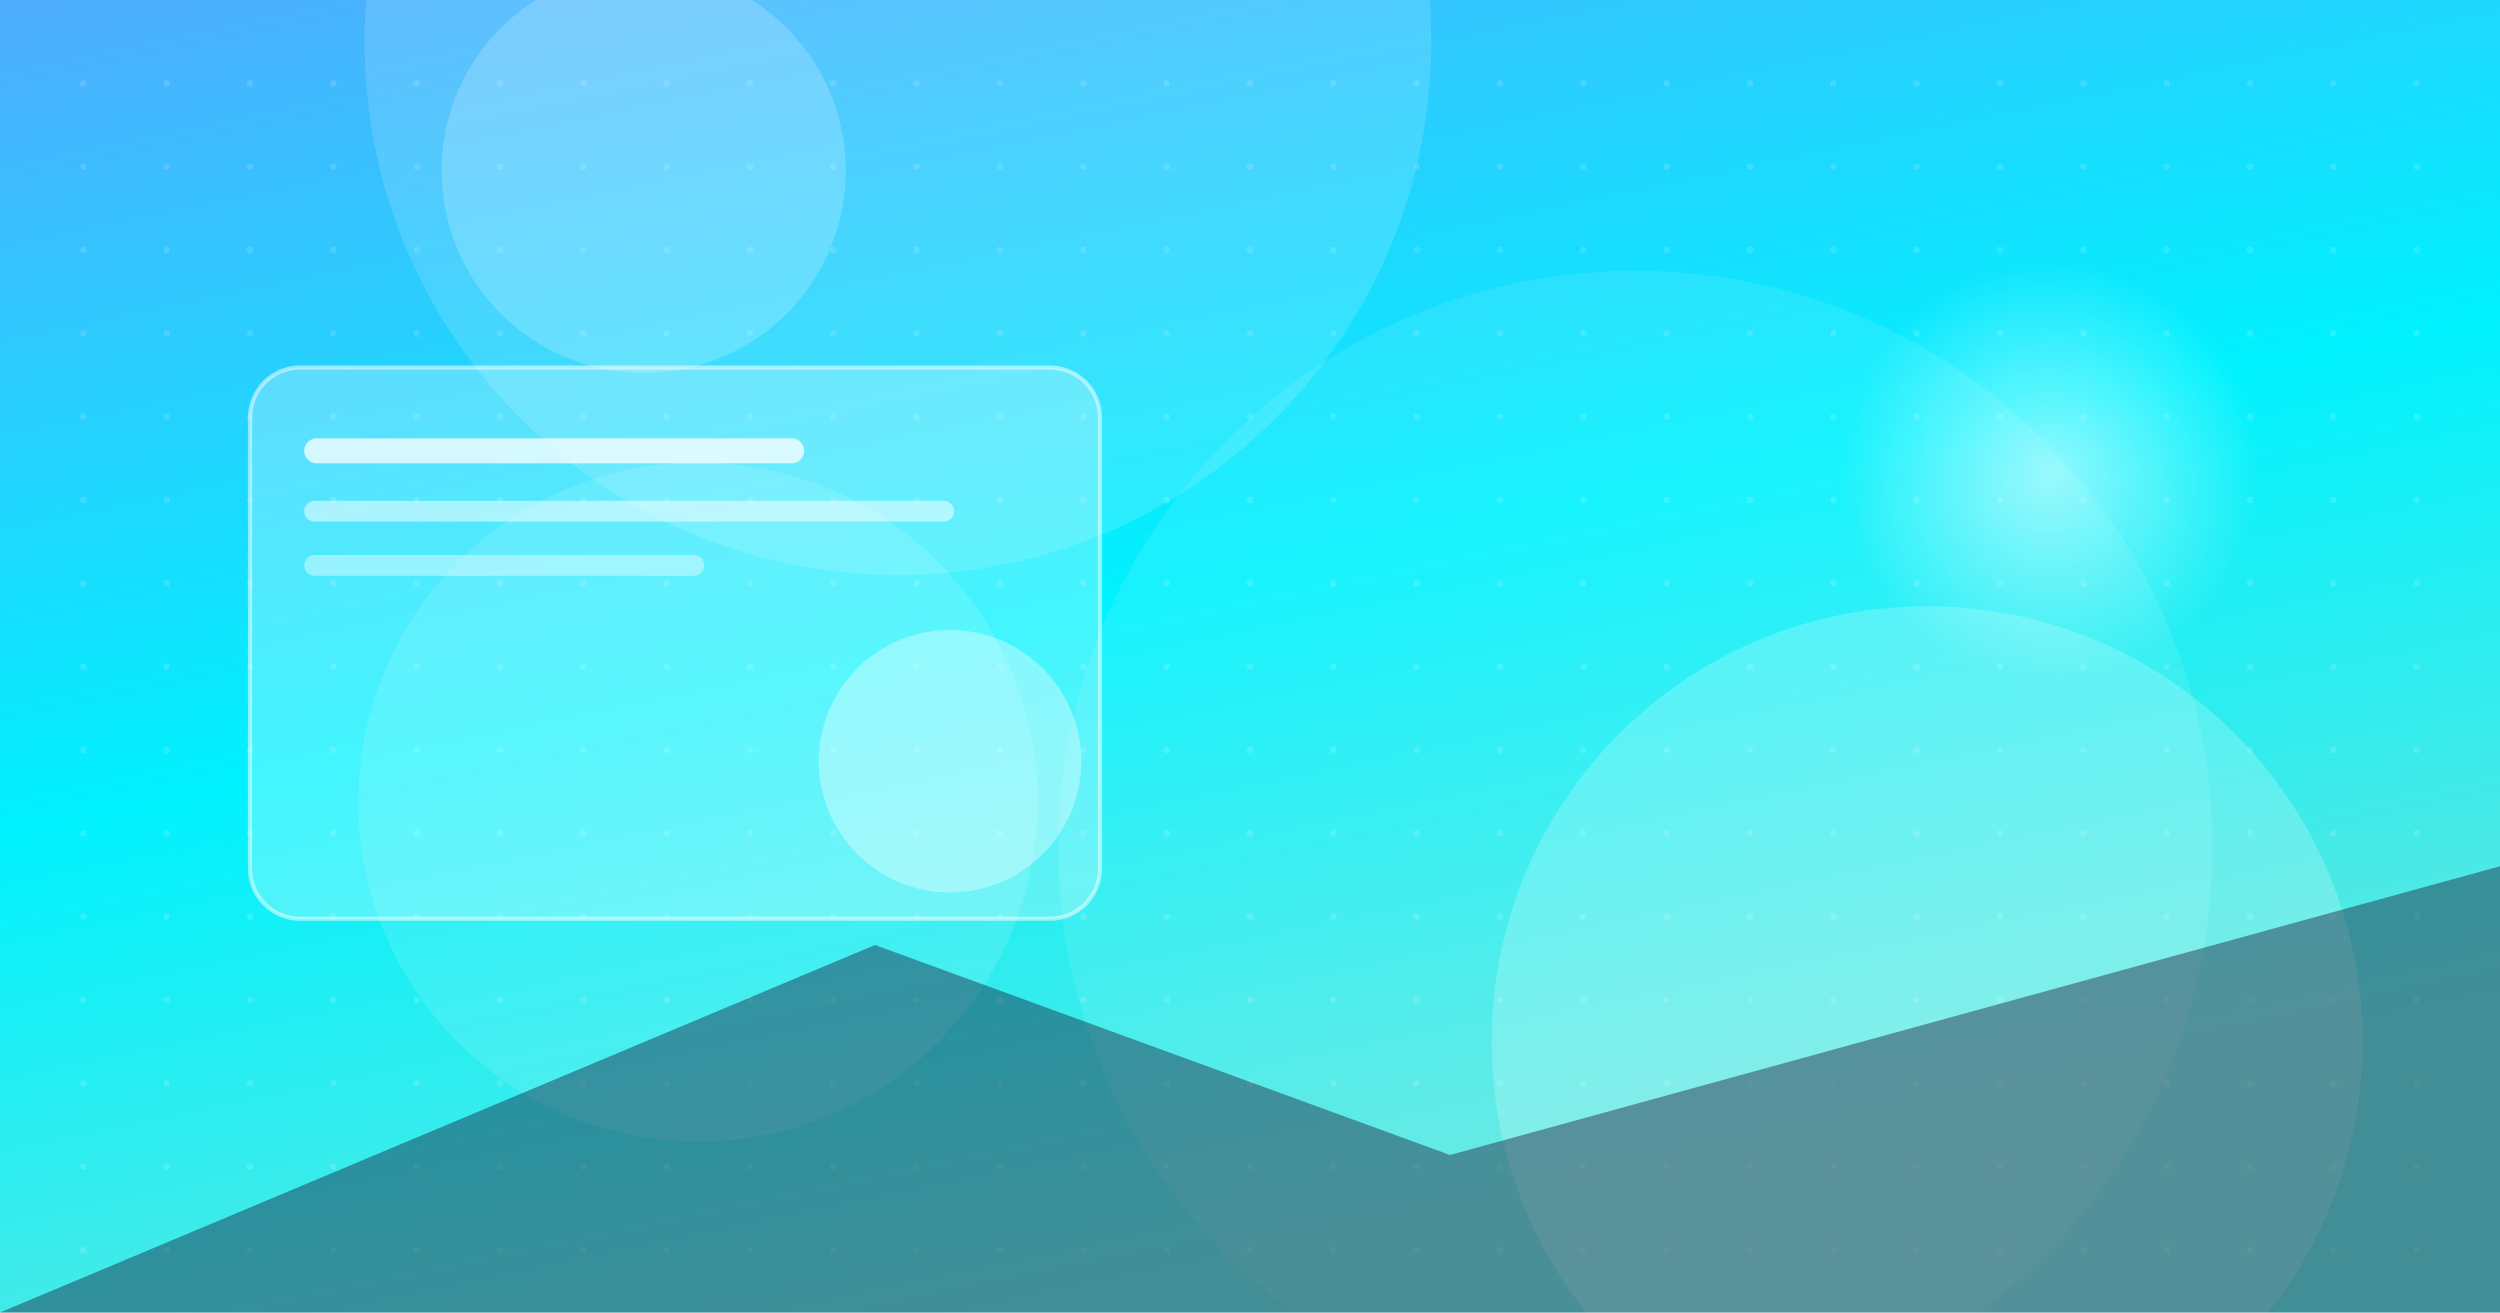
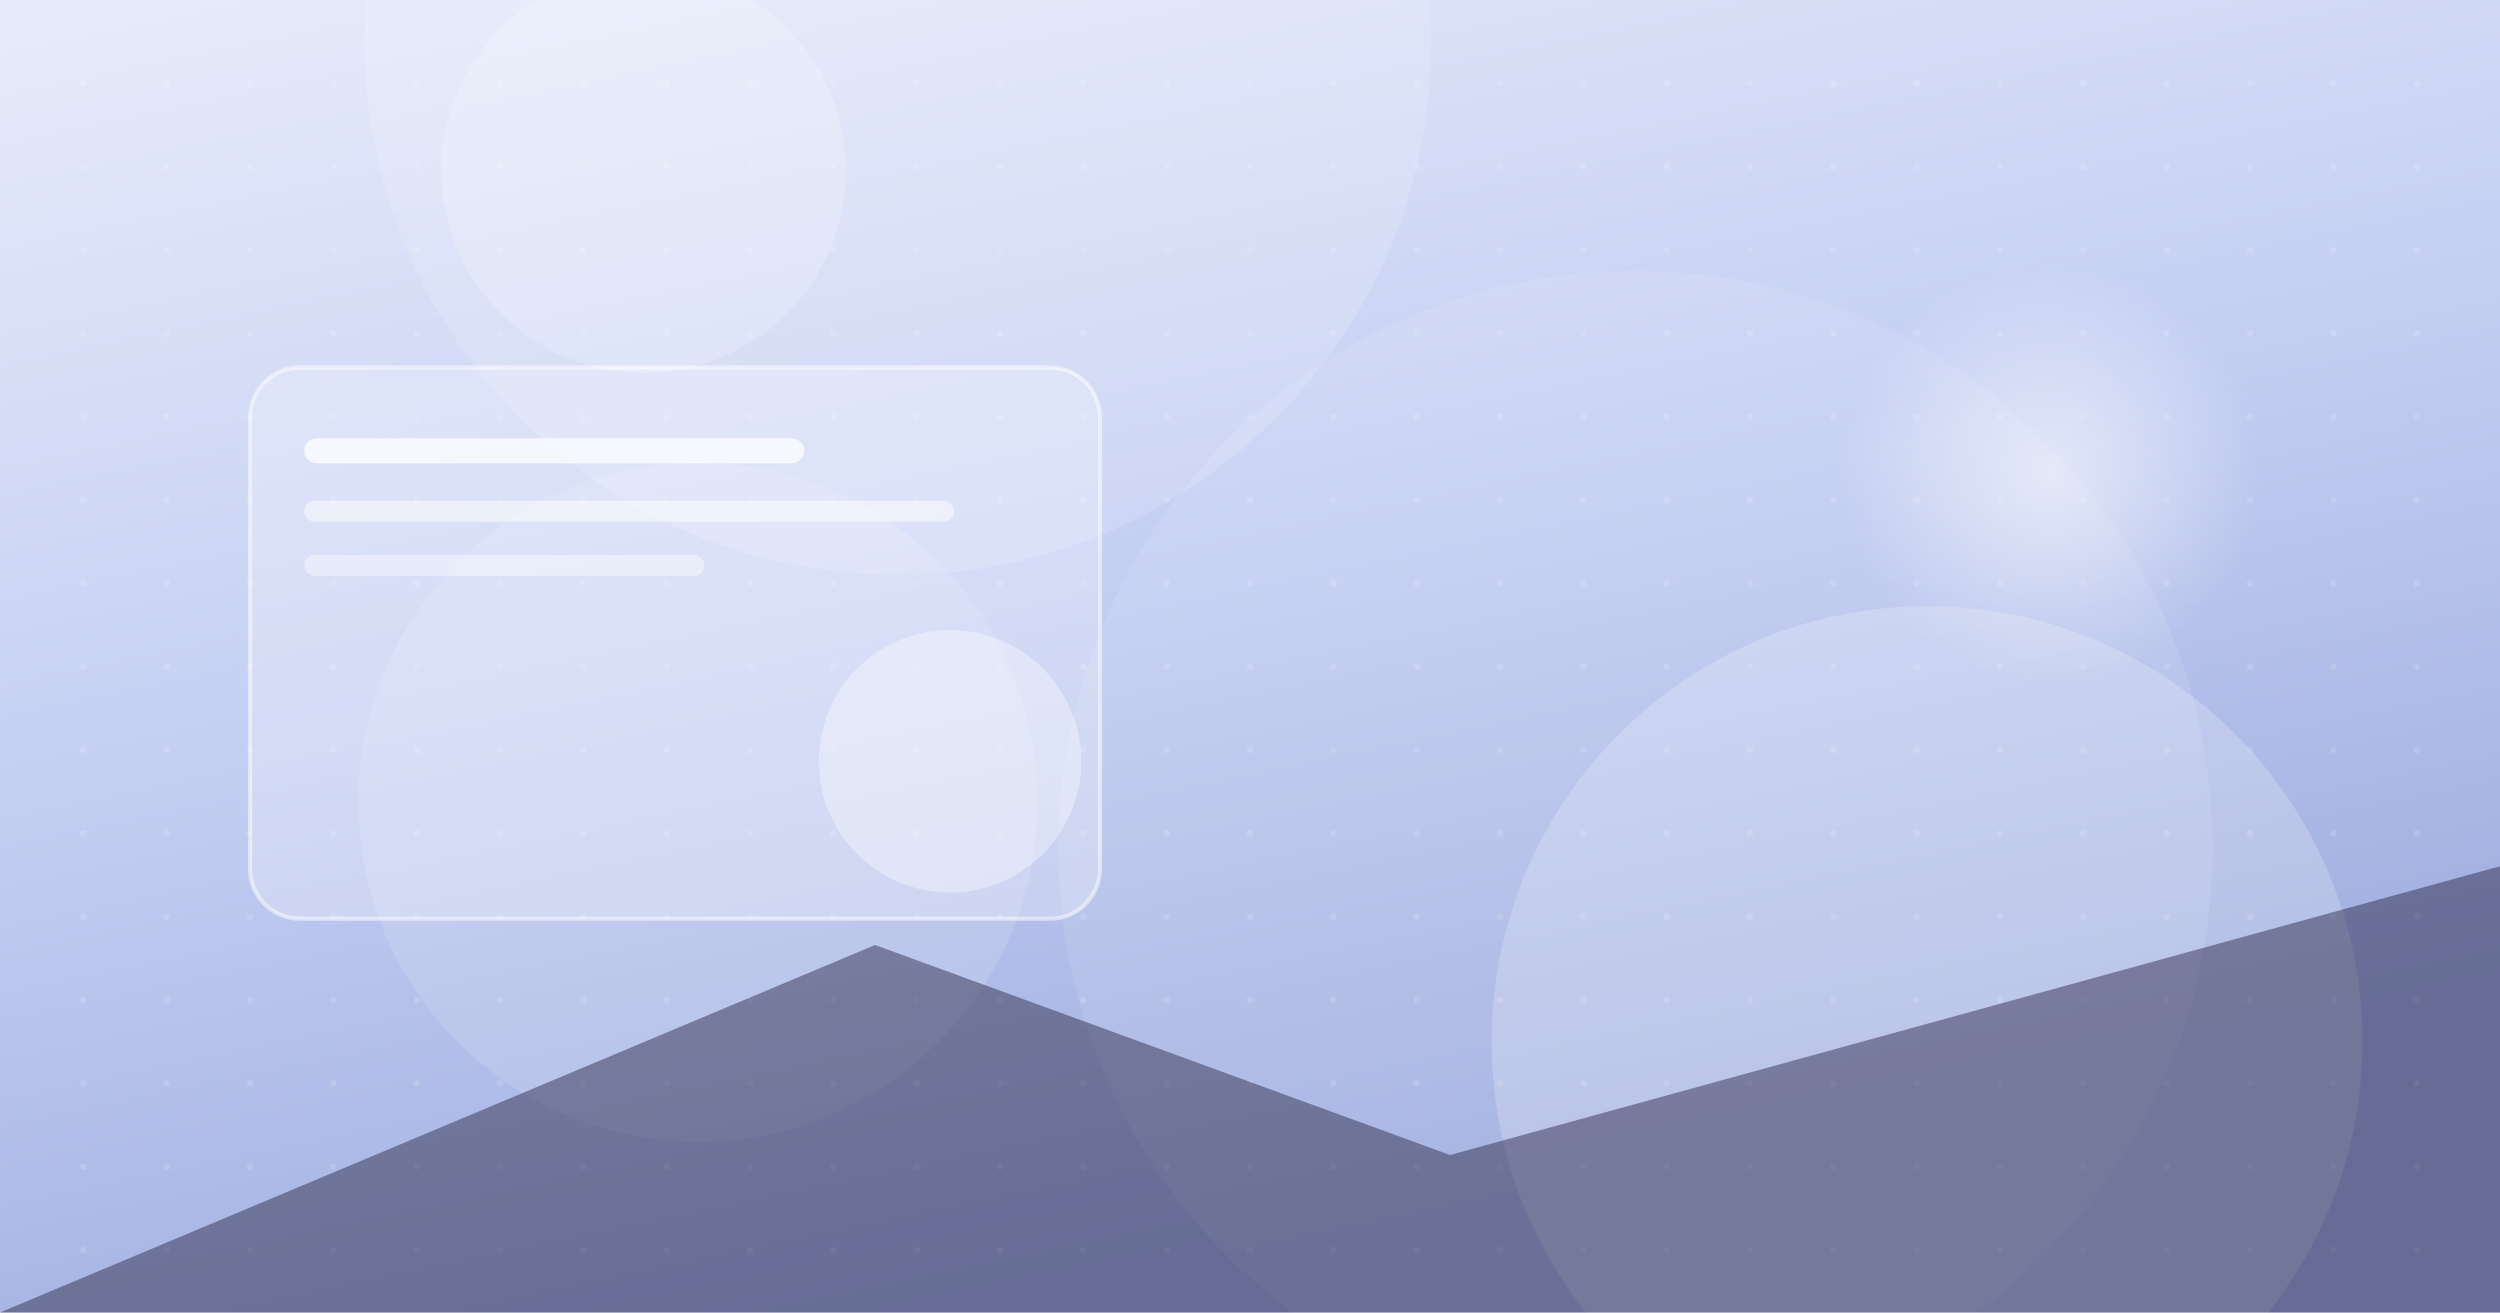
<svg xmlns="http://www.w3.org/2000/svg" viewBox="0 0 1200 630" width="1200" height="630" role="img">
  <defs>
    <linearGradient id="sky" x1="0" y1="0" x2="0.4" y2="1">
-       <stop offset="0%" stop-color="#4facfe" />
-       <stop offset="55%" stop-color="#00f2fe" />
-       <stop offset="100%" stop-color="#5ee7df" />
+       <stop offset="0%" stop-color="#e8ecfa" />
+       <stop offset="55%" stop-color="#c2cdf2" />
+       <stop offset="100%" stop-color="#9fadde" />
    </linearGradient>
    <linearGradient id="night" x1="0" y1="0" x2="0.6" y2="1">
      <stop offset="0%" stop-color="#1b1a45" />
      <stop offset="55%" stop-color="#2c2566" />
      <stop offset="100%" stop-color="#101433" />
    </linearGradient>
    <linearGradient id="tunnel" x1="0" y1="0" x2="0" y2="1">
      <stop offset="0%" stop-color="#3a3564" />
      <stop offset="100%" stop-color="#15132e" />
    </linearGradient>
    <linearGradient id="warm" x1="0" y1="0" x2="0.5" y2="1">
-       <stop offset="0%" stop-color="#4facfe" />
-       <stop offset="100%" stop-color="#5ee7df" />
+       <stop offset="0%" stop-color="#e8ecfa" />
+       <stop offset="100%" stop-color="#9fadde" />
    </linearGradient>
    <linearGradient id="mist" x1="0" y1="0" x2="0.3" y2="1">
-       <stop offset="0%" stop-color="#00f2fe" />
-       <stop offset="100%" stop-color="#5ee7df" />
+       <stop offset="0%" stop-color="#c2cdf2" />
+       <stop offset="100%" stop-color="#9fadde" />
    </linearGradient>
    <radialGradient id="glow" cx="50%" cy="50%">
      <stop offset="0%" stop-color="#ffffff" stop-opacity="0.55" />
      <stop offset="100%" stop-color="#ffffff" stop-opacity="0" />
    </radialGradient>
  </defs>
  <rect width="1200" height="630" fill="url(#sky)" />
  <circle cx="431" cy="20" r="256" fill="rgba(255,255,255,0.14)" />
  <circle cx="785" cy="407" r="277" fill="rgba(255,255,255,0.09)" />
  <circle cx="925" cy="500" r="209" fill="rgba(255,255,255,0.20)" />
  <circle cx="335" cy="385" r="163" fill="rgba(255,255,255,0.12)" />
  <circle cx="309" cy="82" r="97" fill="rgba(255,255,255,0.19)" />
  <circle cx="40" cy="40" r="1.6" fill="rgba(255,255,255,0.14)" />
  <circle cx="40" cy="80" r="1.6" fill="rgba(255,255,255,0.14)" />
  <circle cx="40" cy="120" r="1.6" fill="rgba(255,255,255,0.14)" />
  <circle cx="40" cy="160" r="1.6" fill="rgba(255,255,255,0.14)" />
  <circle cx="40" cy="200" r="1.6" fill="rgba(255,255,255,0.14)" />
  <circle cx="40" cy="240" r="1.6" fill="rgba(255,255,255,0.14)" />
  <circle cx="40" cy="280" r="1.6" fill="rgba(255,255,255,0.14)" />
  <circle cx="40" cy="320" r="1.6" fill="rgba(255,255,255,0.14)" />
  <circle cx="40" cy="360" r="1.6" fill="rgba(255,255,255,0.14)" />
  <circle cx="40" cy="400" r="1.6" fill="rgba(255,255,255,0.14)" />
  <circle cx="40" cy="440" r="1.6" fill="rgba(255,255,255,0.14)" />
  <circle cx="40" cy="480" r="1.6" fill="rgba(255,255,255,0.14)" />
  <circle cx="40" cy="520" r="1.6" fill="rgba(255,255,255,0.14)" />
  <circle cx="40" cy="560" r="1.6" fill="rgba(255,255,255,0.14)" />
  <circle cx="40" cy="600" r="1.6" fill="rgba(255,255,255,0.14)" />
  <circle cx="80" cy="40" r="1.6" fill="rgba(255,255,255,0.14)" />
  <circle cx="80" cy="80" r="1.6" fill="rgba(255,255,255,0.14)" />
  <circle cx="80" cy="120" r="1.6" fill="rgba(255,255,255,0.14)" />
  <circle cx="80" cy="160" r="1.6" fill="rgba(255,255,255,0.14)" />
  <circle cx="80" cy="200" r="1.6" fill="rgba(255,255,255,0.14)" />
  <circle cx="80" cy="240" r="1.6" fill="rgba(255,255,255,0.14)" />
  <circle cx="80" cy="280" r="1.6" fill="rgba(255,255,255,0.14)" />
  <circle cx="80" cy="320" r="1.6" fill="rgba(255,255,255,0.14)" />
  <circle cx="80" cy="360" r="1.6" fill="rgba(255,255,255,0.14)" />
  <circle cx="80" cy="400" r="1.6" fill="rgba(255,255,255,0.14)" />
  <circle cx="80" cy="440" r="1.6" fill="rgba(255,255,255,0.14)" />
  <circle cx="80" cy="480" r="1.6" fill="rgba(255,255,255,0.14)" />
  <circle cx="80" cy="520" r="1.6" fill="rgba(255,255,255,0.14)" />
  <circle cx="80" cy="560" r="1.6" fill="rgba(255,255,255,0.14)" />
  <circle cx="80" cy="600" r="1.6" fill="rgba(255,255,255,0.14)" />
  <circle cx="120" cy="40" r="1.6" fill="rgba(255,255,255,0.14)" />
  <circle cx="120" cy="80" r="1.6" fill="rgba(255,255,255,0.14)" />
  <circle cx="120" cy="120" r="1.6" fill="rgba(255,255,255,0.14)" />
  <circle cx="120" cy="160" r="1.6" fill="rgba(255,255,255,0.14)" />
  <circle cx="120" cy="200" r="1.6" fill="rgba(255,255,255,0.14)" />
  <circle cx="120" cy="240" r="1.6" fill="rgba(255,255,255,0.14)" />
  <circle cx="120" cy="280" r="1.6" fill="rgba(255,255,255,0.14)" />
  <circle cx="120" cy="320" r="1.6" fill="rgba(255,255,255,0.14)" />
  <circle cx="120" cy="360" r="1.6" fill="rgba(255,255,255,0.14)" />
  <circle cx="120" cy="400" r="1.6" fill="rgba(255,255,255,0.14)" />
  <circle cx="120" cy="440" r="1.6" fill="rgba(255,255,255,0.14)" />
  <circle cx="120" cy="480" r="1.6" fill="rgba(255,255,255,0.14)" />
  <circle cx="120" cy="520" r="1.6" fill="rgba(255,255,255,0.14)" />
  <circle cx="120" cy="560" r="1.6" fill="rgba(255,255,255,0.14)" />
  <circle cx="120" cy="600" r="1.6" fill="rgba(255,255,255,0.14)" />
  <circle cx="160" cy="40" r="1.6" fill="rgba(255,255,255,0.14)" />
  <circle cx="160" cy="80" r="1.6" fill="rgba(255,255,255,0.14)" />
  <circle cx="160" cy="120" r="1.6" fill="rgba(255,255,255,0.14)" />
  <circle cx="160" cy="160" r="1.6" fill="rgba(255,255,255,0.14)" />
  <circle cx="160" cy="200" r="1.6" fill="rgba(255,255,255,0.14)" />
  <circle cx="160" cy="240" r="1.6" fill="rgba(255,255,255,0.14)" />
  <circle cx="160" cy="280" r="1.6" fill="rgba(255,255,255,0.14)" />
  <circle cx="160" cy="320" r="1.6" fill="rgba(255,255,255,0.14)" />
  <circle cx="160" cy="360" r="1.6" fill="rgba(255,255,255,0.14)" />
  <circle cx="160" cy="400" r="1.6" fill="rgba(255,255,255,0.14)" />
  <circle cx="160" cy="440" r="1.6" fill="rgba(255,255,255,0.14)" />
  <circle cx="160" cy="480" r="1.6" fill="rgba(255,255,255,0.14)" />
  <circle cx="160" cy="520" r="1.6" fill="rgba(255,255,255,0.14)" />
  <circle cx="160" cy="560" r="1.6" fill="rgba(255,255,255,0.14)" />
  <circle cx="160" cy="600" r="1.6" fill="rgba(255,255,255,0.14)" />
  <circle cx="200" cy="40" r="1.6" fill="rgba(255,255,255,0.14)" />
  <circle cx="200" cy="80" r="1.6" fill="rgba(255,255,255,0.14)" />
  <circle cx="200" cy="120" r="1.6" fill="rgba(255,255,255,0.14)" />
  <circle cx="200" cy="160" r="1.6" fill="rgba(255,255,255,0.14)" />
  <circle cx="200" cy="200" r="1.6" fill="rgba(255,255,255,0.14)" />
  <circle cx="200" cy="240" r="1.6" fill="rgba(255,255,255,0.14)" />
  <circle cx="200" cy="280" r="1.6" fill="rgba(255,255,255,0.14)" />
  <circle cx="200" cy="320" r="1.6" fill="rgba(255,255,255,0.14)" />
  <circle cx="200" cy="360" r="1.6" fill="rgba(255,255,255,0.14)" />
  <circle cx="200" cy="400" r="1.6" fill="rgba(255,255,255,0.14)" />
  <circle cx="200" cy="440" r="1.6" fill="rgba(255,255,255,0.14)" />
  <circle cx="200" cy="480" r="1.6" fill="rgba(255,255,255,0.14)" />
  <circle cx="200" cy="520" r="1.6" fill="rgba(255,255,255,0.14)" />
  <circle cx="200" cy="560" r="1.6" fill="rgba(255,255,255,0.14)" />
  <circle cx="200" cy="600" r="1.6" fill="rgba(255,255,255,0.14)" />
  <circle cx="240" cy="40" r="1.6" fill="rgba(255,255,255,0.14)" />
  <circle cx="240" cy="80" r="1.6" fill="rgba(255,255,255,0.14)" />
  <circle cx="240" cy="120" r="1.6" fill="rgba(255,255,255,0.14)" />
  <circle cx="240" cy="160" r="1.6" fill="rgba(255,255,255,0.14)" />
  <circle cx="240" cy="200" r="1.6" fill="rgba(255,255,255,0.14)" />
  <circle cx="240" cy="240" r="1.6" fill="rgba(255,255,255,0.14)" />
  <circle cx="240" cy="280" r="1.6" fill="rgba(255,255,255,0.14)" />
  <circle cx="240" cy="320" r="1.6" fill="rgba(255,255,255,0.14)" />
  <circle cx="240" cy="360" r="1.6" fill="rgba(255,255,255,0.14)" />
  <circle cx="240" cy="400" r="1.6" fill="rgba(255,255,255,0.14)" />
  <circle cx="240" cy="440" r="1.6" fill="rgba(255,255,255,0.14)" />
  <circle cx="240" cy="480" r="1.6" fill="rgba(255,255,255,0.14)" />
  <circle cx="240" cy="520" r="1.6" fill="rgba(255,255,255,0.14)" />
  <circle cx="240" cy="560" r="1.6" fill="rgba(255,255,255,0.14)" />
  <circle cx="240" cy="600" r="1.6" fill="rgba(255,255,255,0.14)" />
  <circle cx="280" cy="40" r="1.6" fill="rgba(255,255,255,0.14)" />
  <circle cx="280" cy="80" r="1.6" fill="rgba(255,255,255,0.14)" />
  <circle cx="280" cy="120" r="1.6" fill="rgba(255,255,255,0.14)" />
  <circle cx="280" cy="160" r="1.6" fill="rgba(255,255,255,0.14)" />
  <circle cx="280" cy="200" r="1.6" fill="rgba(255,255,255,0.14)" />
  <circle cx="280" cy="240" r="1.6" fill="rgba(255,255,255,0.14)" />
  <circle cx="280" cy="280" r="1.6" fill="rgba(255,255,255,0.14)" />
  <circle cx="280" cy="320" r="1.6" fill="rgba(255,255,255,0.14)" />
  <circle cx="280" cy="360" r="1.6" fill="rgba(255,255,255,0.14)" />
  <circle cx="280" cy="400" r="1.6" fill="rgba(255,255,255,0.14)" />
  <circle cx="280" cy="440" r="1.6" fill="rgba(255,255,255,0.14)" />
  <circle cx="280" cy="480" r="1.6" fill="rgba(255,255,255,0.14)" />
  <circle cx="280" cy="520" r="1.6" fill="rgba(255,255,255,0.14)" />
  <circle cx="280" cy="560" r="1.6" fill="rgba(255,255,255,0.14)" />
  <circle cx="280" cy="600" r="1.6" fill="rgba(255,255,255,0.14)" />
  <circle cx="320" cy="40" r="1.6" fill="rgba(255,255,255,0.14)" />
  <circle cx="320" cy="80" r="1.6" fill="rgba(255,255,255,0.14)" />
  <circle cx="320" cy="120" r="1.6" fill="rgba(255,255,255,0.14)" />
  <circle cx="320" cy="160" r="1.6" fill="rgba(255,255,255,0.14)" />
  <circle cx="320" cy="200" r="1.6" fill="rgba(255,255,255,0.14)" />
  <circle cx="320" cy="240" r="1.6" fill="rgba(255,255,255,0.14)" />
  <circle cx="320" cy="280" r="1.6" fill="rgba(255,255,255,0.14)" />
  <circle cx="320" cy="320" r="1.6" fill="rgba(255,255,255,0.14)" />
  <circle cx="320" cy="360" r="1.6" fill="rgba(255,255,255,0.14)" />
  <circle cx="320" cy="400" r="1.6" fill="rgba(255,255,255,0.14)" />
  <circle cx="320" cy="440" r="1.6" fill="rgba(255,255,255,0.14)" />
  <circle cx="320" cy="480" r="1.6" fill="rgba(255,255,255,0.14)" />
  <circle cx="320" cy="520" r="1.6" fill="rgba(255,255,255,0.14)" />
  <circle cx="320" cy="560" r="1.6" fill="rgba(255,255,255,0.14)" />
  <circle cx="320" cy="600" r="1.6" fill="rgba(255,255,255,0.14)" />
  <circle cx="360" cy="40" r="1.6" fill="rgba(255,255,255,0.14)" />
  <circle cx="360" cy="80" r="1.6" fill="rgba(255,255,255,0.14)" />
  <circle cx="360" cy="120" r="1.6" fill="rgba(255,255,255,0.14)" />
  <circle cx="360" cy="160" r="1.6" fill="rgba(255,255,255,0.14)" />
  <circle cx="360" cy="200" r="1.6" fill="rgba(255,255,255,0.14)" />
  <circle cx="360" cy="240" r="1.6" fill="rgba(255,255,255,0.14)" />
  <circle cx="360" cy="280" r="1.6" fill="rgba(255,255,255,0.14)" />
  <circle cx="360" cy="320" r="1.6" fill="rgba(255,255,255,0.14)" />
  <circle cx="360" cy="360" r="1.6" fill="rgba(255,255,255,0.14)" />
  <circle cx="360" cy="400" r="1.6" fill="rgba(255,255,255,0.14)" />
  <circle cx="360" cy="440" r="1.6" fill="rgba(255,255,255,0.14)" />
  <circle cx="360" cy="480" r="1.6" fill="rgba(255,255,255,0.14)" />
  <circle cx="360" cy="520" r="1.6" fill="rgba(255,255,255,0.14)" />
  <circle cx="360" cy="560" r="1.6" fill="rgba(255,255,255,0.14)" />
  <circle cx="360" cy="600" r="1.6" fill="rgba(255,255,255,0.14)" />
  <circle cx="400" cy="40" r="1.6" fill="rgba(255,255,255,0.14)" />
  <circle cx="400" cy="80" r="1.6" fill="rgba(255,255,255,0.14)" />
  <circle cx="400" cy="120" r="1.6" fill="rgba(255,255,255,0.14)" />
  <circle cx="400" cy="160" r="1.6" fill="rgba(255,255,255,0.14)" />
  <circle cx="400" cy="200" r="1.6" fill="rgba(255,255,255,0.14)" />
  <circle cx="400" cy="240" r="1.6" fill="rgba(255,255,255,0.14)" />
  <circle cx="400" cy="280" r="1.6" fill="rgba(255,255,255,0.14)" />
  <circle cx="400" cy="320" r="1.6" fill="rgba(255,255,255,0.14)" />
  <circle cx="400" cy="360" r="1.6" fill="rgba(255,255,255,0.14)" />
  <circle cx="400" cy="400" r="1.6" fill="rgba(255,255,255,0.14)" />
  <circle cx="400" cy="440" r="1.6" fill="rgba(255,255,255,0.14)" />
  <circle cx="400" cy="480" r="1.6" fill="rgba(255,255,255,0.14)" />
  <circle cx="400" cy="520" r="1.6" fill="rgba(255,255,255,0.14)" />
  <circle cx="400" cy="560" r="1.6" fill="rgba(255,255,255,0.14)" />
  <circle cx="400" cy="600" r="1.6" fill="rgba(255,255,255,0.14)" />
  <circle cx="440" cy="40" r="1.6" fill="rgba(255,255,255,0.14)" />
  <circle cx="440" cy="80" r="1.6" fill="rgba(255,255,255,0.14)" />
  <circle cx="440" cy="120" r="1.6" fill="rgba(255,255,255,0.14)" />
  <circle cx="440" cy="160" r="1.6" fill="rgba(255,255,255,0.14)" />
  <circle cx="440" cy="200" r="1.6" fill="rgba(255,255,255,0.14)" />
  <circle cx="440" cy="240" r="1.6" fill="rgba(255,255,255,0.14)" />
  <circle cx="440" cy="280" r="1.6" fill="rgba(255,255,255,0.14)" />
  <circle cx="440" cy="320" r="1.6" fill="rgba(255,255,255,0.14)" />
  <circle cx="440" cy="360" r="1.6" fill="rgba(255,255,255,0.14)" />
  <circle cx="440" cy="400" r="1.6" fill="rgba(255,255,255,0.14)" />
  <circle cx="440" cy="440" r="1.6" fill="rgba(255,255,255,0.14)" />
  <circle cx="440" cy="480" r="1.6" fill="rgba(255,255,255,0.14)" />
  <circle cx="440" cy="520" r="1.6" fill="rgba(255,255,255,0.14)" />
  <circle cx="440" cy="560" r="1.6" fill="rgba(255,255,255,0.14)" />
  <circle cx="440" cy="600" r="1.6" fill="rgba(255,255,255,0.14)" />
  <circle cx="480" cy="40" r="1.6" fill="rgba(255,255,255,0.14)" />
  <circle cx="480" cy="80" r="1.6" fill="rgba(255,255,255,0.14)" />
  <circle cx="480" cy="120" r="1.6" fill="rgba(255,255,255,0.14)" />
  <circle cx="480" cy="160" r="1.6" fill="rgba(255,255,255,0.14)" />
  <circle cx="480" cy="200" r="1.6" fill="rgba(255,255,255,0.14)" />
  <circle cx="480" cy="240" r="1.6" fill="rgba(255,255,255,0.14)" />
  <circle cx="480" cy="280" r="1.6" fill="rgba(255,255,255,0.14)" />
  <circle cx="480" cy="320" r="1.6" fill="rgba(255,255,255,0.14)" />
  <circle cx="480" cy="360" r="1.6" fill="rgba(255,255,255,0.14)" />
  <circle cx="480" cy="400" r="1.6" fill="rgba(255,255,255,0.14)" />
  <circle cx="480" cy="440" r="1.6" fill="rgba(255,255,255,0.14)" />
  <circle cx="480" cy="480" r="1.6" fill="rgba(255,255,255,0.14)" />
  <circle cx="480" cy="520" r="1.6" fill="rgba(255,255,255,0.14)" />
  <circle cx="480" cy="560" r="1.6" fill="rgba(255,255,255,0.14)" />
  <circle cx="480" cy="600" r="1.6" fill="rgba(255,255,255,0.14)" />
  <circle cx="520" cy="40" r="1.6" fill="rgba(255,255,255,0.14)" />
  <circle cx="520" cy="80" r="1.6" fill="rgba(255,255,255,0.14)" />
  <circle cx="520" cy="120" r="1.6" fill="rgba(255,255,255,0.14)" />
  <circle cx="520" cy="160" r="1.6" fill="rgba(255,255,255,0.14)" />
  <circle cx="520" cy="200" r="1.6" fill="rgba(255,255,255,0.14)" />
  <circle cx="520" cy="240" r="1.6" fill="rgba(255,255,255,0.14)" />
  <circle cx="520" cy="280" r="1.6" fill="rgba(255,255,255,0.14)" />
  <circle cx="520" cy="320" r="1.6" fill="rgba(255,255,255,0.14)" />
  <circle cx="520" cy="360" r="1.6" fill="rgba(255,255,255,0.14)" />
  <circle cx="520" cy="400" r="1.6" fill="rgba(255,255,255,0.14)" />
  <circle cx="520" cy="440" r="1.6" fill="rgba(255,255,255,0.14)" />
  <circle cx="520" cy="480" r="1.6" fill="rgba(255,255,255,0.14)" />
  <circle cx="520" cy="520" r="1.6" fill="rgba(255,255,255,0.14)" />
  <circle cx="520" cy="560" r="1.6" fill="rgba(255,255,255,0.14)" />
  <circle cx="520" cy="600" r="1.6" fill="rgba(255,255,255,0.14)" />
  <circle cx="560" cy="40" r="1.6" fill="rgba(255,255,255,0.14)" />
  <circle cx="560" cy="80" r="1.6" fill="rgba(255,255,255,0.14)" />
  <circle cx="560" cy="120" r="1.6" fill="rgba(255,255,255,0.14)" />
  <circle cx="560" cy="160" r="1.6" fill="rgba(255,255,255,0.14)" />
  <circle cx="560" cy="200" r="1.6" fill="rgba(255,255,255,0.14)" />
  <circle cx="560" cy="240" r="1.6" fill="rgba(255,255,255,0.14)" />
  <circle cx="560" cy="280" r="1.6" fill="rgba(255,255,255,0.14)" />
  <circle cx="560" cy="320" r="1.6" fill="rgba(255,255,255,0.14)" />
  <circle cx="560" cy="360" r="1.6" fill="rgba(255,255,255,0.14)" />
  <circle cx="560" cy="400" r="1.6" fill="rgba(255,255,255,0.14)" />
  <circle cx="560" cy="440" r="1.6" fill="rgba(255,255,255,0.14)" />
  <circle cx="560" cy="480" r="1.6" fill="rgba(255,255,255,0.14)" />
  <circle cx="560" cy="520" r="1.6" fill="rgba(255,255,255,0.14)" />
  <circle cx="560" cy="560" r="1.6" fill="rgba(255,255,255,0.14)" />
  <circle cx="560" cy="600" r="1.6" fill="rgba(255,255,255,0.14)" />
  <circle cx="600" cy="40" r="1.6" fill="rgba(255,255,255,0.14)" />
  <circle cx="600" cy="80" r="1.6" fill="rgba(255,255,255,0.14)" />
  <circle cx="600" cy="120" r="1.6" fill="rgba(255,255,255,0.14)" />
  <circle cx="600" cy="160" r="1.6" fill="rgba(255,255,255,0.14)" />
  <circle cx="600" cy="200" r="1.6" fill="rgba(255,255,255,0.14)" />
  <circle cx="600" cy="240" r="1.6" fill="rgba(255,255,255,0.14)" />
  <circle cx="600" cy="280" r="1.6" fill="rgba(255,255,255,0.14)" />
  <circle cx="600" cy="320" r="1.6" fill="rgba(255,255,255,0.14)" />
  <circle cx="600" cy="360" r="1.6" fill="rgba(255,255,255,0.14)" />
  <circle cx="600" cy="400" r="1.6" fill="rgba(255,255,255,0.14)" />
  <circle cx="600" cy="440" r="1.6" fill="rgba(255,255,255,0.14)" />
  <circle cx="600" cy="480" r="1.6" fill="rgba(255,255,255,0.14)" />
  <circle cx="600" cy="520" r="1.6" fill="rgba(255,255,255,0.14)" />
  <circle cx="600" cy="560" r="1.6" fill="rgba(255,255,255,0.14)" />
  <circle cx="600" cy="600" r="1.6" fill="rgba(255,255,255,0.14)" />
  <circle cx="640" cy="40" r="1.6" fill="rgba(255,255,255,0.14)" />
  <circle cx="640" cy="80" r="1.6" fill="rgba(255,255,255,0.14)" />
  <circle cx="640" cy="120" r="1.6" fill="rgba(255,255,255,0.14)" />
  <circle cx="640" cy="160" r="1.6" fill="rgba(255,255,255,0.14)" />
  <circle cx="640" cy="200" r="1.6" fill="rgba(255,255,255,0.14)" />
  <circle cx="640" cy="240" r="1.6" fill="rgba(255,255,255,0.14)" />
  <circle cx="640" cy="280" r="1.6" fill="rgba(255,255,255,0.14)" />
  <circle cx="640" cy="320" r="1.6" fill="rgba(255,255,255,0.14)" />
  <circle cx="640" cy="360" r="1.6" fill="rgba(255,255,255,0.14)" />
  <circle cx="640" cy="400" r="1.6" fill="rgba(255,255,255,0.14)" />
  <circle cx="640" cy="440" r="1.6" fill="rgba(255,255,255,0.14)" />
  <circle cx="640" cy="480" r="1.6" fill="rgba(255,255,255,0.14)" />
  <circle cx="640" cy="520" r="1.6" fill="rgba(255,255,255,0.14)" />
  <circle cx="640" cy="560" r="1.6" fill="rgba(255,255,255,0.14)" />
  <circle cx="640" cy="600" r="1.6" fill="rgba(255,255,255,0.14)" />
  <circle cx="680" cy="40" r="1.6" fill="rgba(255,255,255,0.14)" />
  <circle cx="680" cy="80" r="1.6" fill="rgba(255,255,255,0.14)" />
  <circle cx="680" cy="120" r="1.6" fill="rgba(255,255,255,0.14)" />
  <circle cx="680" cy="160" r="1.6" fill="rgba(255,255,255,0.14)" />
  <circle cx="680" cy="200" r="1.6" fill="rgba(255,255,255,0.14)" />
  <circle cx="680" cy="240" r="1.6" fill="rgba(255,255,255,0.14)" />
  <circle cx="680" cy="280" r="1.6" fill="rgba(255,255,255,0.14)" />
  <circle cx="680" cy="320" r="1.6" fill="rgba(255,255,255,0.14)" />
  <circle cx="680" cy="360" r="1.6" fill="rgba(255,255,255,0.14)" />
  <circle cx="680" cy="400" r="1.6" fill="rgba(255,255,255,0.14)" />
  <circle cx="680" cy="440" r="1.6" fill="rgba(255,255,255,0.14)" />
  <circle cx="680" cy="480" r="1.6" fill="rgba(255,255,255,0.14)" />
  <circle cx="680" cy="520" r="1.6" fill="rgba(255,255,255,0.14)" />
  <circle cx="680" cy="560" r="1.6" fill="rgba(255,255,255,0.14)" />
  <circle cx="680" cy="600" r="1.6" fill="rgba(255,255,255,0.14)" />
  <circle cx="720" cy="40" r="1.6" fill="rgba(255,255,255,0.14)" />
  <circle cx="720" cy="80" r="1.6" fill="rgba(255,255,255,0.14)" />
  <circle cx="720" cy="120" r="1.6" fill="rgba(255,255,255,0.14)" />
  <circle cx="720" cy="160" r="1.6" fill="rgba(255,255,255,0.14)" />
  <circle cx="720" cy="200" r="1.6" fill="rgba(255,255,255,0.14)" />
  <circle cx="720" cy="240" r="1.6" fill="rgba(255,255,255,0.14)" />
  <circle cx="720" cy="280" r="1.6" fill="rgba(255,255,255,0.14)" />
  <circle cx="720" cy="320" r="1.6" fill="rgba(255,255,255,0.14)" />
  <circle cx="720" cy="360" r="1.6" fill="rgba(255,255,255,0.14)" />
  <circle cx="720" cy="400" r="1.6" fill="rgba(255,255,255,0.14)" />
  <circle cx="720" cy="440" r="1.6" fill="rgba(255,255,255,0.14)" />
  <circle cx="720" cy="480" r="1.6" fill="rgba(255,255,255,0.14)" />
  <circle cx="720" cy="520" r="1.6" fill="rgba(255,255,255,0.14)" />
  <circle cx="720" cy="560" r="1.6" fill="rgba(255,255,255,0.14)" />
  <circle cx="720" cy="600" r="1.6" fill="rgba(255,255,255,0.14)" />
  <circle cx="760" cy="40" r="1.6" fill="rgba(255,255,255,0.14)" />
  <circle cx="760" cy="80" r="1.6" fill="rgba(255,255,255,0.14)" />
  <circle cx="760" cy="120" r="1.6" fill="rgba(255,255,255,0.14)" />
  <circle cx="760" cy="160" r="1.6" fill="rgba(255,255,255,0.14)" />
  <circle cx="760" cy="200" r="1.6" fill="rgba(255,255,255,0.14)" />
  <circle cx="760" cy="240" r="1.6" fill="rgba(255,255,255,0.14)" />
  <circle cx="760" cy="280" r="1.6" fill="rgba(255,255,255,0.14)" />
  <circle cx="760" cy="320" r="1.6" fill="rgba(255,255,255,0.14)" />
  <circle cx="760" cy="360" r="1.6" fill="rgba(255,255,255,0.14)" />
  <circle cx="760" cy="400" r="1.6" fill="rgba(255,255,255,0.14)" />
  <circle cx="760" cy="440" r="1.6" fill="rgba(255,255,255,0.14)" />
  <circle cx="760" cy="480" r="1.6" fill="rgba(255,255,255,0.14)" />
  <circle cx="760" cy="520" r="1.6" fill="rgba(255,255,255,0.14)" />
  <circle cx="760" cy="560" r="1.6" fill="rgba(255,255,255,0.14)" />
  <circle cx="760" cy="600" r="1.6" fill="rgba(255,255,255,0.14)" />
  <circle cx="800" cy="40" r="1.6" fill="rgba(255,255,255,0.14)" />
  <circle cx="800" cy="80" r="1.6" fill="rgba(255,255,255,0.14)" />
  <circle cx="800" cy="120" r="1.6" fill="rgba(255,255,255,0.14)" />
  <circle cx="800" cy="160" r="1.6" fill="rgba(255,255,255,0.14)" />
  <circle cx="800" cy="200" r="1.6" fill="rgba(255,255,255,0.14)" />
  <circle cx="800" cy="240" r="1.6" fill="rgba(255,255,255,0.14)" />
  <circle cx="800" cy="280" r="1.6" fill="rgba(255,255,255,0.14)" />
  <circle cx="800" cy="320" r="1.6" fill="rgba(255,255,255,0.14)" />
  <circle cx="800" cy="360" r="1.6" fill="rgba(255,255,255,0.14)" />
  <circle cx="800" cy="400" r="1.6" fill="rgba(255,255,255,0.14)" />
  <circle cx="800" cy="440" r="1.6" fill="rgba(255,255,255,0.14)" />
  <circle cx="800" cy="480" r="1.6" fill="rgba(255,255,255,0.14)" />
  <circle cx="800" cy="520" r="1.6" fill="rgba(255,255,255,0.14)" />
  <circle cx="800" cy="560" r="1.6" fill="rgba(255,255,255,0.14)" />
  <circle cx="800" cy="600" r="1.6" fill="rgba(255,255,255,0.14)" />
  <circle cx="840" cy="40" r="1.6" fill="rgba(255,255,255,0.14)" />
  <circle cx="840" cy="80" r="1.6" fill="rgba(255,255,255,0.14)" />
  <circle cx="840" cy="120" r="1.6" fill="rgba(255,255,255,0.14)" />
  <circle cx="840" cy="160" r="1.6" fill="rgba(255,255,255,0.14)" />
  <circle cx="840" cy="200" r="1.6" fill="rgba(255,255,255,0.14)" />
  <circle cx="840" cy="240" r="1.6" fill="rgba(255,255,255,0.14)" />
  <circle cx="840" cy="280" r="1.6" fill="rgba(255,255,255,0.14)" />
  <circle cx="840" cy="320" r="1.6" fill="rgba(255,255,255,0.14)" />
  <circle cx="840" cy="360" r="1.6" fill="rgba(255,255,255,0.14)" />
  <circle cx="840" cy="400" r="1.6" fill="rgba(255,255,255,0.14)" />
  <circle cx="840" cy="440" r="1.6" fill="rgba(255,255,255,0.14)" />
  <circle cx="840" cy="480" r="1.6" fill="rgba(255,255,255,0.14)" />
  <circle cx="840" cy="520" r="1.6" fill="rgba(255,255,255,0.14)" />
  <circle cx="840" cy="560" r="1.6" fill="rgba(255,255,255,0.14)" />
  <circle cx="840" cy="600" r="1.6" fill="rgba(255,255,255,0.14)" />
  <circle cx="880" cy="40" r="1.6" fill="rgba(255,255,255,0.14)" />
  <circle cx="880" cy="80" r="1.6" fill="rgba(255,255,255,0.14)" />
  <circle cx="880" cy="120" r="1.6" fill="rgba(255,255,255,0.14)" />
  <circle cx="880" cy="160" r="1.6" fill="rgba(255,255,255,0.14)" />
  <circle cx="880" cy="200" r="1.6" fill="rgba(255,255,255,0.14)" />
  <circle cx="880" cy="240" r="1.6" fill="rgba(255,255,255,0.14)" />
  <circle cx="880" cy="280" r="1.6" fill="rgba(255,255,255,0.14)" />
  <circle cx="880" cy="320" r="1.6" fill="rgba(255,255,255,0.14)" />
  <circle cx="880" cy="360" r="1.6" fill="rgba(255,255,255,0.14)" />
  <circle cx="880" cy="400" r="1.6" fill="rgba(255,255,255,0.14)" />
  <circle cx="880" cy="440" r="1.6" fill="rgba(255,255,255,0.14)" />
  <circle cx="880" cy="480" r="1.6" fill="rgba(255,255,255,0.14)" />
  <circle cx="880" cy="520" r="1.6" fill="rgba(255,255,255,0.14)" />
  <circle cx="880" cy="560" r="1.6" fill="rgba(255,255,255,0.14)" />
  <circle cx="880" cy="600" r="1.6" fill="rgba(255,255,255,0.14)" />
  <circle cx="920" cy="40" r="1.6" fill="rgba(255,255,255,0.14)" />
  <circle cx="920" cy="80" r="1.6" fill="rgba(255,255,255,0.14)" />
  <circle cx="920" cy="120" r="1.6" fill="rgba(255,255,255,0.14)" />
  <circle cx="920" cy="160" r="1.6" fill="rgba(255,255,255,0.14)" />
  <circle cx="920" cy="200" r="1.6" fill="rgba(255,255,255,0.14)" />
  <circle cx="920" cy="240" r="1.6" fill="rgba(255,255,255,0.14)" />
  <circle cx="920" cy="280" r="1.6" fill="rgba(255,255,255,0.14)" />
  <circle cx="920" cy="320" r="1.6" fill="rgba(255,255,255,0.14)" />
  <circle cx="920" cy="360" r="1.6" fill="rgba(255,255,255,0.14)" />
  <circle cx="920" cy="400" r="1.6" fill="rgba(255,255,255,0.14)" />
  <circle cx="920" cy="440" r="1.6" fill="rgba(255,255,255,0.14)" />
  <circle cx="920" cy="480" r="1.6" fill="rgba(255,255,255,0.14)" />
  <circle cx="920" cy="520" r="1.6" fill="rgba(255,255,255,0.14)" />
  <circle cx="920" cy="560" r="1.6" fill="rgba(255,255,255,0.14)" />
  <circle cx="920" cy="600" r="1.6" fill="rgba(255,255,255,0.14)" />
  <circle cx="960" cy="40" r="1.6" fill="rgba(255,255,255,0.14)" />
  <circle cx="960" cy="80" r="1.6" fill="rgba(255,255,255,0.14)" />
  <circle cx="960" cy="120" r="1.6" fill="rgba(255,255,255,0.14)" />
  <circle cx="960" cy="160" r="1.6" fill="rgba(255,255,255,0.14)" />
  <circle cx="960" cy="200" r="1.6" fill="rgba(255,255,255,0.14)" />
  <circle cx="960" cy="240" r="1.6" fill="rgba(255,255,255,0.14)" />
  <circle cx="960" cy="280" r="1.6" fill="rgba(255,255,255,0.14)" />
  <circle cx="960" cy="320" r="1.6" fill="rgba(255,255,255,0.14)" />
  <circle cx="960" cy="360" r="1.6" fill="rgba(255,255,255,0.14)" />
  <circle cx="960" cy="400" r="1.6" fill="rgba(255,255,255,0.14)" />
  <circle cx="960" cy="440" r="1.6" fill="rgba(255,255,255,0.14)" />
  <circle cx="960" cy="480" r="1.6" fill="rgba(255,255,255,0.14)" />
  <circle cx="960" cy="520" r="1.6" fill="rgba(255,255,255,0.14)" />
  <circle cx="960" cy="560" r="1.6" fill="rgba(255,255,255,0.14)" />
  <circle cx="960" cy="600" r="1.6" fill="rgba(255,255,255,0.14)" />
  <circle cx="1000" cy="40" r="1.6" fill="rgba(255,255,255,0.14)" />
  <circle cx="1000" cy="80" r="1.6" fill="rgba(255,255,255,0.14)" />
  <circle cx="1000" cy="120" r="1.6" fill="rgba(255,255,255,0.14)" />
  <circle cx="1000" cy="160" r="1.6" fill="rgba(255,255,255,0.14)" />
  <circle cx="1000" cy="200" r="1.6" fill="rgba(255,255,255,0.14)" />
  <circle cx="1000" cy="240" r="1.6" fill="rgba(255,255,255,0.14)" />
  <circle cx="1000" cy="280" r="1.6" fill="rgba(255,255,255,0.14)" />
  <circle cx="1000" cy="320" r="1.6" fill="rgba(255,255,255,0.14)" />
  <circle cx="1000" cy="360" r="1.6" fill="rgba(255,255,255,0.14)" />
  <circle cx="1000" cy="400" r="1.6" fill="rgba(255,255,255,0.14)" />
  <circle cx="1000" cy="440" r="1.6" fill="rgba(255,255,255,0.14)" />
  <circle cx="1000" cy="480" r="1.6" fill="rgba(255,255,255,0.14)" />
  <circle cx="1000" cy="520" r="1.6" fill="rgba(255,255,255,0.14)" />
  <circle cx="1000" cy="560" r="1.6" fill="rgba(255,255,255,0.14)" />
  <circle cx="1000" cy="600" r="1.6" fill="rgba(255,255,255,0.14)" />
  <circle cx="1040" cy="40" r="1.6" fill="rgba(255,255,255,0.14)" />
  <circle cx="1040" cy="80" r="1.6" fill="rgba(255,255,255,0.14)" />
  <circle cx="1040" cy="120" r="1.6" fill="rgba(255,255,255,0.14)" />
  <circle cx="1040" cy="160" r="1.6" fill="rgba(255,255,255,0.14)" />
  <circle cx="1040" cy="200" r="1.6" fill="rgba(255,255,255,0.14)" />
  <circle cx="1040" cy="240" r="1.6" fill="rgba(255,255,255,0.14)" />
  <circle cx="1040" cy="280" r="1.6" fill="rgba(255,255,255,0.14)" />
  <circle cx="1040" cy="320" r="1.6" fill="rgba(255,255,255,0.14)" />
  <circle cx="1040" cy="360" r="1.6" fill="rgba(255,255,255,0.14)" />
  <circle cx="1040" cy="400" r="1.6" fill="rgba(255,255,255,0.14)" />
  <circle cx="1040" cy="440" r="1.6" fill="rgba(255,255,255,0.14)" />
  <circle cx="1040" cy="480" r="1.6" fill="rgba(255,255,255,0.14)" />
  <circle cx="1040" cy="520" r="1.6" fill="rgba(255,255,255,0.14)" />
  <circle cx="1040" cy="560" r="1.6" fill="rgba(255,255,255,0.14)" />
  <circle cx="1040" cy="600" r="1.6" fill="rgba(255,255,255,0.14)" />
  <circle cx="1080" cy="40" r="1.6" fill="rgba(255,255,255,0.14)" />
  <circle cx="1080" cy="80" r="1.6" fill="rgba(255,255,255,0.14)" />
  <circle cx="1080" cy="120" r="1.6" fill="rgba(255,255,255,0.14)" />
  <circle cx="1080" cy="160" r="1.6" fill="rgba(255,255,255,0.14)" />
  <circle cx="1080" cy="200" r="1.6" fill="rgba(255,255,255,0.14)" />
  <circle cx="1080" cy="240" r="1.6" fill="rgba(255,255,255,0.14)" />
  <circle cx="1080" cy="280" r="1.6" fill="rgba(255,255,255,0.14)" />
  <circle cx="1080" cy="320" r="1.6" fill="rgba(255,255,255,0.14)" />
  <circle cx="1080" cy="360" r="1.6" fill="rgba(255,255,255,0.14)" />
  <circle cx="1080" cy="400" r="1.6" fill="rgba(255,255,255,0.14)" />
  <circle cx="1080" cy="440" r="1.6" fill="rgba(255,255,255,0.14)" />
  <circle cx="1080" cy="480" r="1.6" fill="rgba(255,255,255,0.14)" />
  <circle cx="1080" cy="520" r="1.6" fill="rgba(255,255,255,0.14)" />
  <circle cx="1080" cy="560" r="1.6" fill="rgba(255,255,255,0.14)" />
  <circle cx="1080" cy="600" r="1.6" fill="rgba(255,255,255,0.14)" />
  <circle cx="1120" cy="40" r="1.6" fill="rgba(255,255,255,0.14)" />
  <circle cx="1120" cy="80" r="1.6" fill="rgba(255,255,255,0.14)" />
  <circle cx="1120" cy="120" r="1.6" fill="rgba(255,255,255,0.14)" />
  <circle cx="1120" cy="160" r="1.6" fill="rgba(255,255,255,0.14)" />
  <circle cx="1120" cy="200" r="1.6" fill="rgba(255,255,255,0.14)" />
  <circle cx="1120" cy="240" r="1.6" fill="rgba(255,255,255,0.14)" />
  <circle cx="1120" cy="280" r="1.6" fill="rgba(255,255,255,0.14)" />
  <circle cx="1120" cy="320" r="1.6" fill="rgba(255,255,255,0.14)" />
  <circle cx="1120" cy="360" r="1.6" fill="rgba(255,255,255,0.14)" />
  <circle cx="1120" cy="400" r="1.6" fill="rgba(255,255,255,0.14)" />
  <circle cx="1120" cy="440" r="1.6" fill="rgba(255,255,255,0.14)" />
  <circle cx="1120" cy="480" r="1.6" fill="rgba(255,255,255,0.14)" />
  <circle cx="1120" cy="520" r="1.6" fill="rgba(255,255,255,0.14)" />
  <circle cx="1120" cy="560" r="1.6" fill="rgba(255,255,255,0.14)" />
  <circle cx="1120" cy="600" r="1.6" fill="rgba(255,255,255,0.14)" />
  <circle cx="1160" cy="40" r="1.6" fill="rgba(255,255,255,0.14)" />
  <circle cx="1160" cy="80" r="1.6" fill="rgba(255,255,255,0.14)" />
  <circle cx="1160" cy="120" r="1.6" fill="rgba(255,255,255,0.14)" />
  <circle cx="1160" cy="160" r="1.6" fill="rgba(255,255,255,0.14)" />
  <circle cx="1160" cy="200" r="1.6" fill="rgba(255,255,255,0.14)" />
  <circle cx="1160" cy="240" r="1.6" fill="rgba(255,255,255,0.14)" />
  <circle cx="1160" cy="280" r="1.6" fill="rgba(255,255,255,0.14)" />
  <circle cx="1160" cy="320" r="1.6" fill="rgba(255,255,255,0.14)" />
  <circle cx="1160" cy="360" r="1.6" fill="rgba(255,255,255,0.14)" />
  <circle cx="1160" cy="400" r="1.6" fill="rgba(255,255,255,0.14)" />
  <circle cx="1160" cy="440" r="1.6" fill="rgba(255,255,255,0.14)" />
  <circle cx="1160" cy="480" r="1.6" fill="rgba(255,255,255,0.14)" />
  <circle cx="1160" cy="520" r="1.6" fill="rgba(255,255,255,0.14)" />
  <circle cx="1160" cy="560" r="1.6" fill="rgba(255,255,255,0.14)" />
  <circle cx="1160" cy="600" r="1.6" fill="rgba(255,255,255,0.14)" />
  <g transform="translate(120 176.4)">
    <rect x="0" y="0" width="408" height="264.6" rx="24" fill="rgba(255,255,255,0.26)" stroke="rgba(255,255,255,0.5)" stroke-width="2" />
    <rect x="26" y="34" width="240" height="12" rx="6" fill="rgba(255,255,255,0.75)" />
    <rect x="26" y="64" width="312" height="10" rx="5" fill="rgba(255,255,255,0.5)" />
    <rect x="26" y="90" width="192" height="10" rx="5" fill="rgba(255,255,255,0.4)" />
    <circle cx="336" cy="189" r="63" fill="rgba(255,255,255,0.35)" />
  </g>
  <circle cx="984" cy="226.8" r="100.8" fill="url(#glow)" />
  <path d="M0 630 L420 453.6 L696 554.4 L1200 415.8 L1200 630 Z" fill="rgba(24,20,52,0.42)" />
</svg>
